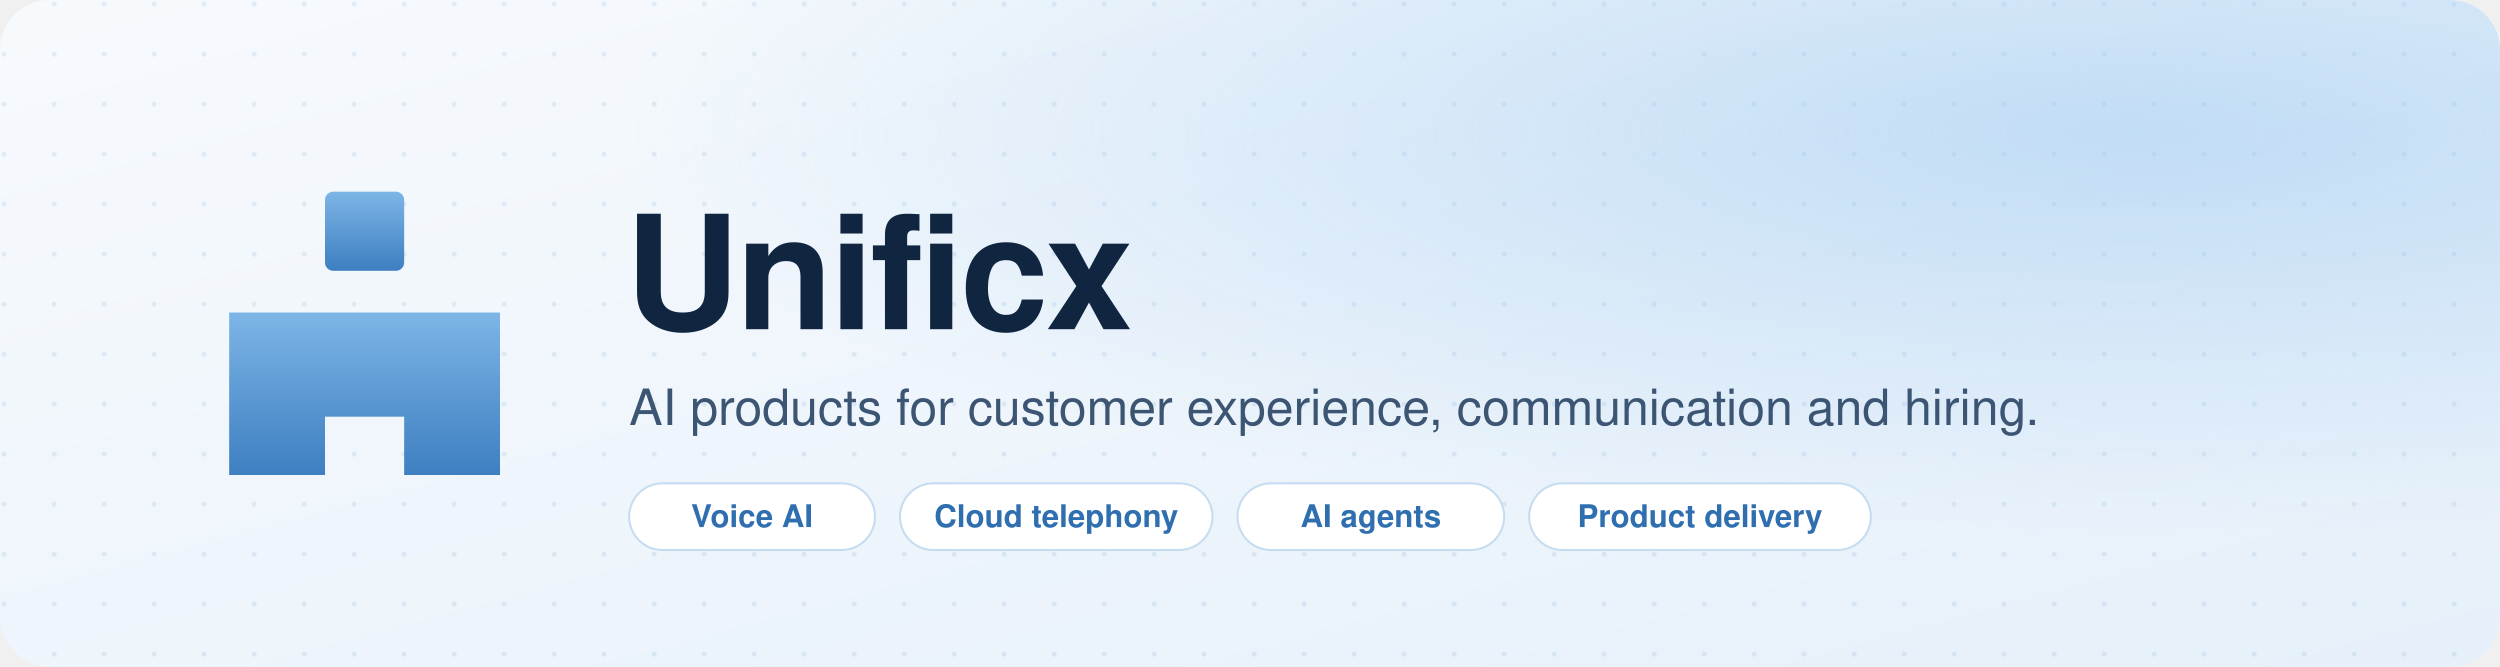
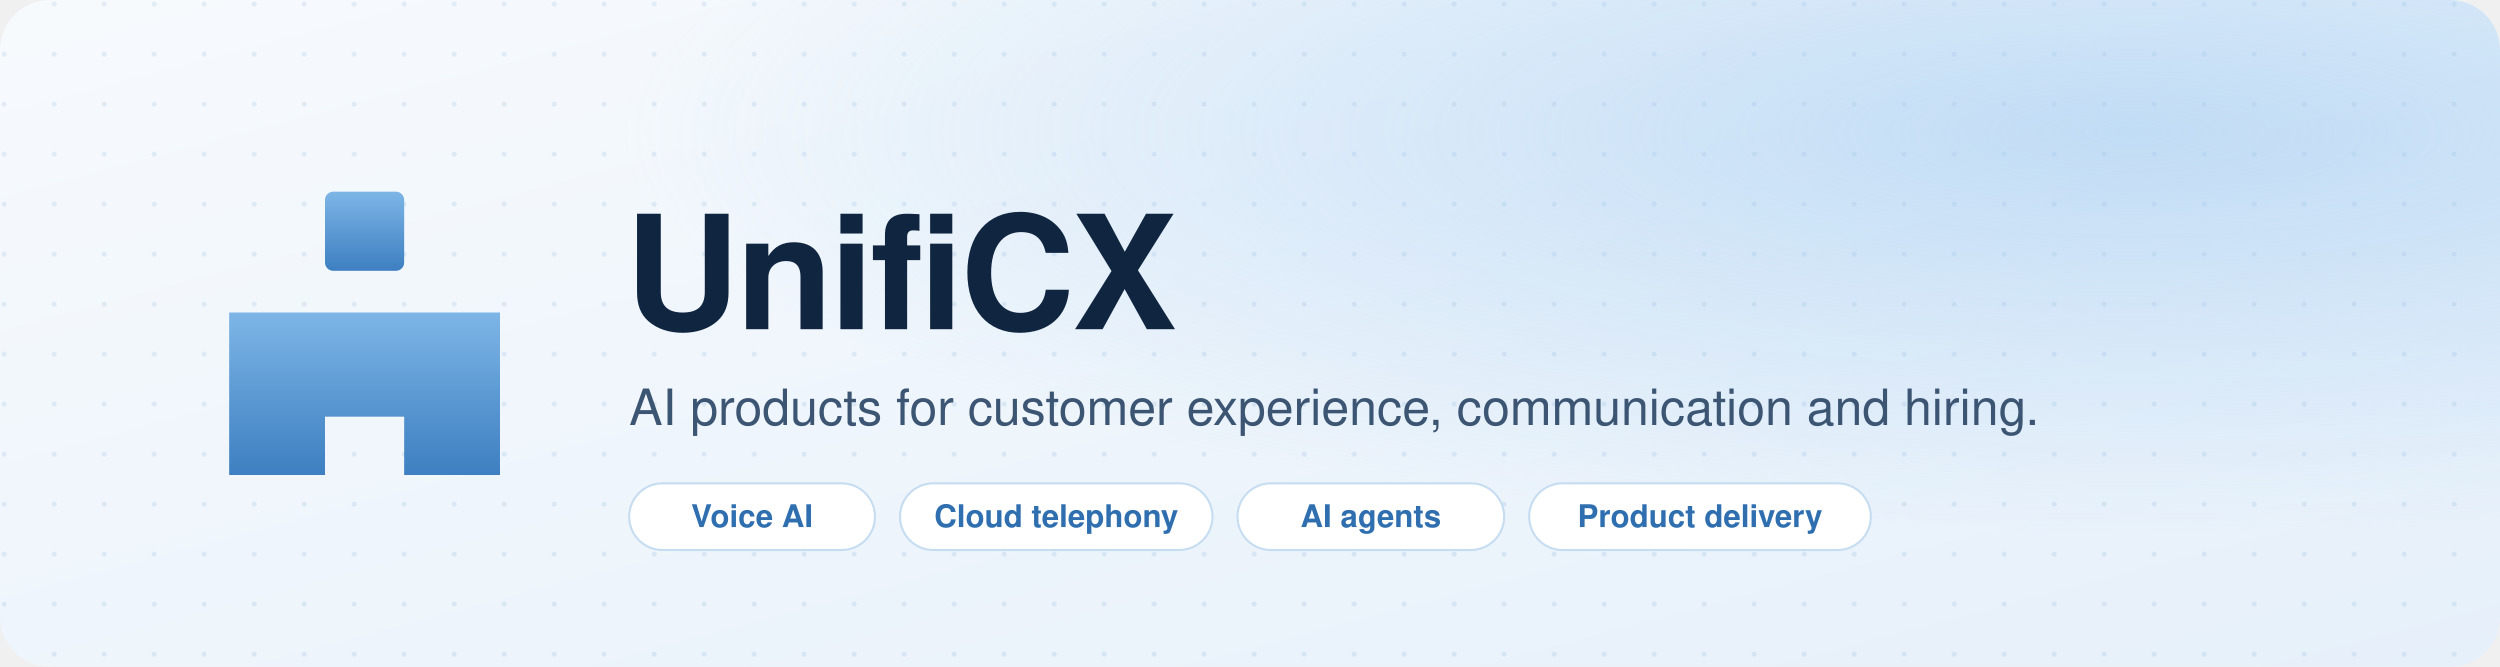
- <svg xmlns="http://www.w3.org/2000/svg" width="1200" height="320" viewBox="0 0 1200 320" role="img" aria-label="Unificx">
+ <svg xmlns="http://www.w3.org/2000/svg" width="1200" height="320" viewBox="0 0 1200 320" role="img" aria-label="UnifiCX">
  <defs>
    <linearGradient id="bg" x1="0" y1="0" x2="1" y2="1">
      <stop offset="0" stop-color="#F7FAFD" />
      <stop offset="1" stop-color="#E6F0FA" />
    </linearGradient>
    <linearGradient id="mark" x1="0" y1="0" x2="0" y2="1">
      <stop offset="0" stop-color="#7DB5E6" />
      <stop offset="1" stop-color="#3D7FC1" />
    </linearGradient>
    <radialGradient id="glow" cx="0.85" cy="0.2" r="0.6">
      <stop offset="0" stop-color="#9CC8F0" stop-opacity="0.55" />
      <stop offset="1" stop-color="#9CC8F0" stop-opacity="0" />
    </radialGradient>
    <pattern id="dots" width="24" height="24" patternUnits="userSpaceOnUse">
      <circle cx="2" cy="2" r="1.2" fill="#3D7FC1" fill-opacity="0.12" />
    </pattern>
  </defs>
  <rect width="1200" height="320" rx="24" fill="url(#bg)" />
  <rect width="1200" height="320" rx="24" fill="url(#dots)" />
  <rect width="1200" height="320" rx="24" fill="url(#glow)" />
  <g transform="translate(110 92)">
    <rect x="46" y="0" width="38" height="38" rx="4" fill="url(#mark)" />
    <path d="M0 58 H130 V136 H84 V108 H46 V136 H0 Z" fill="url(#mark)" />
  </g>
  <g font-family="'Segoe UI', 'Helvetica Neue', Helvetica, Arial, sans-serif">
-     <text x="300" y="158" font-size="76" font-weight="700" fill="#0F2540" letter-spacing="-1.5">Unificx</text>
+     <text x="300" y="158" font-size="76" font-weight="700" fill="#0F2540" letter-spacing="-1.5">UnifiCX</text>
    <text x="302" y="204" font-size="24" fill="#3B5573">AI products for customer experience, communication and hiring.</text>
    <g font-size="15" font-weight="600" fill="#2F6FB0">
      <rect x="302" y="232" width="118" height="32" rx="16" fill="#FFFFFF" stroke="#C6DCF1" />
      <text x="361" y="253" text-anchor="middle">Voice AI</text>
      <rect x="432" y="232" width="150" height="32" rx="16" fill="#FFFFFF" stroke="#C6DCF1" />
      <text x="507" y="253" text-anchor="middle">Cloud telephony</text>
      <rect x="594" y="232" width="128" height="32" rx="16" fill="#FFFFFF" stroke="#C6DCF1" />
      <text x="658" y="253" text-anchor="middle">AI agents</text>
      <rect x="734" y="232" width="164" height="32" rx="16" fill="#FFFFFF" stroke="#C6DCF1" />
      <text x="816" y="253" text-anchor="middle">Product delivery</text>
    </g>
  </g>
</svg>
